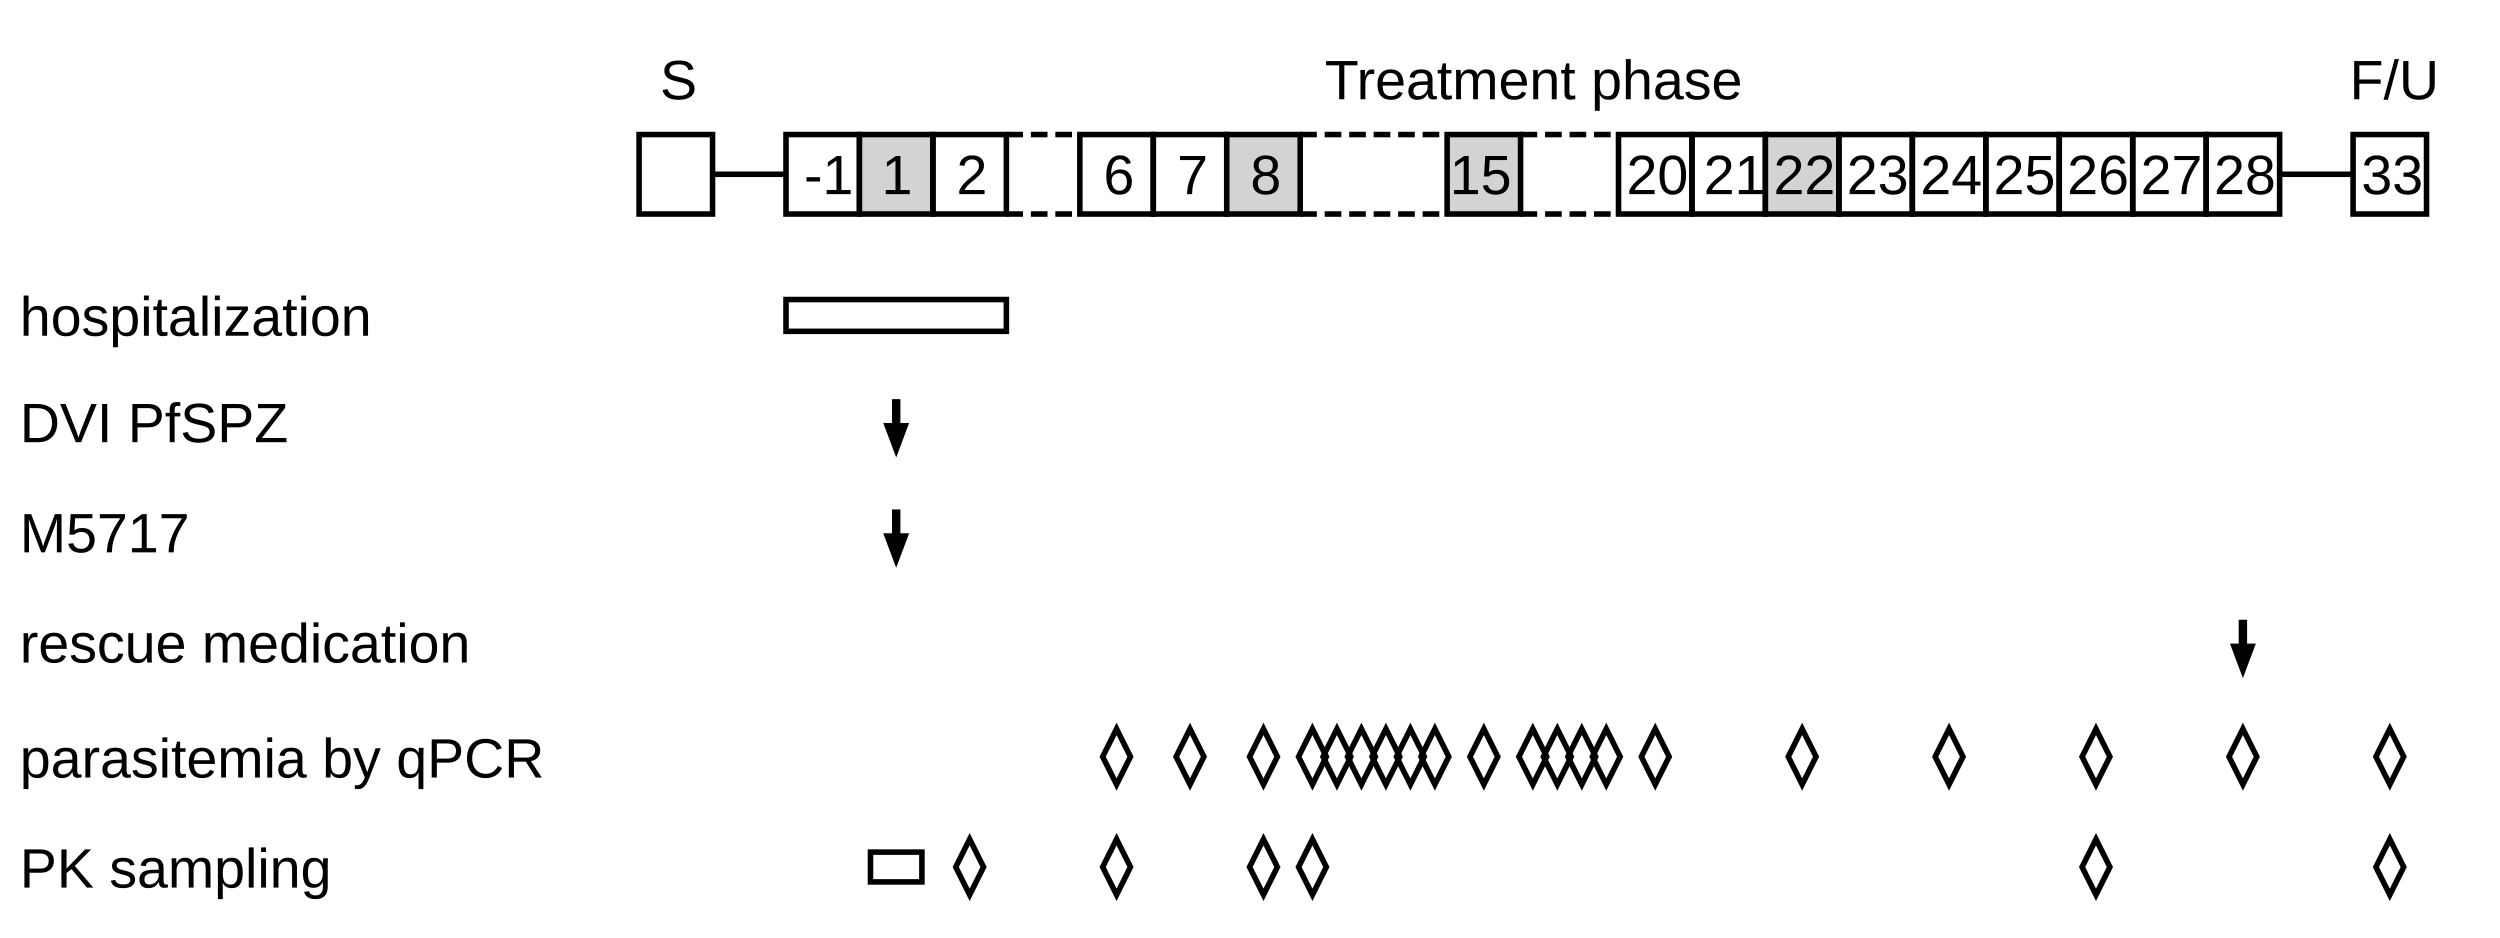
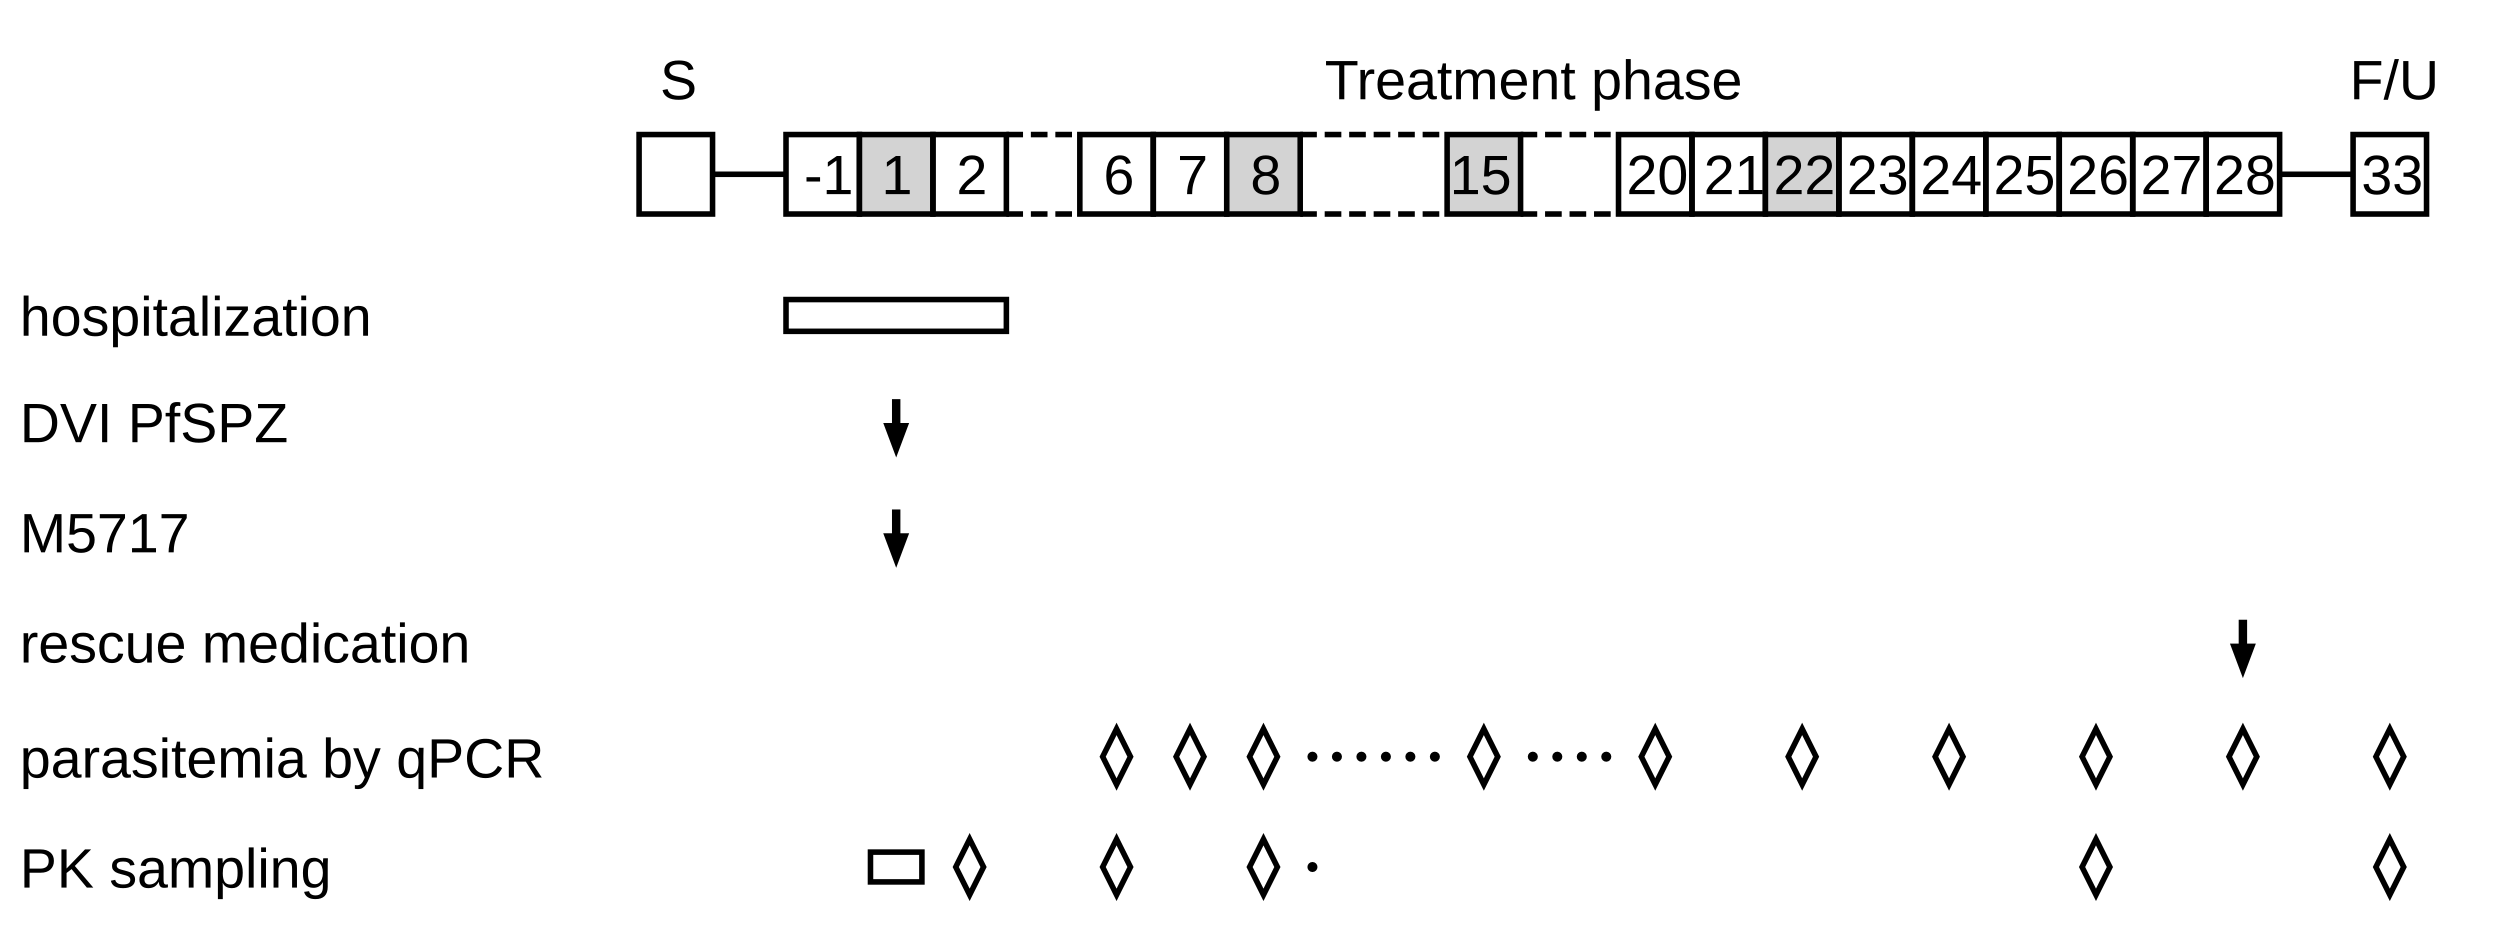
<svg xmlns="http://www.w3.org/2000/svg" width="630.485" height="236.455">
  <style>text {font-family: Arial; font-size: 14px ;}</style>
  <text x="166.449" y="25.032">S</text>
  <text x="334.105" y="25.032">Treatment phase</text>
  <text x="592.559" y="25.032">F/U</text>
  <rect x="161.175" y="33.932" width="18.525" height="20.043" style="stroke:black;  stroke-width:1.4; fill:none;" />
  <text x="170.438" y="48.964" />
  <line x1="179.7" y1="43.953" x2="198.226" y2="43.953" style="stroke:black; stroke-width:1.4; " />
  <rect x="198.226" y="33.932" width="18.525" height="20.043" style="stroke:black;  stroke-width:1.4; fill:none;" />
  <text x="202.771" y="48.964">-1</text>
  <rect x="216.751" y="33.932" width="18.525" height="20.043" style="stroke:black;  stroke-width:0; fill:lightgray;" />
  <rect x="216.751" y="33.932" width="18.525" height="20.043" style="stroke:black;  stroke-width:1.4; fill:none;" />
  <text x="222.322" y="48.964">1</text>
  <rect x="235.276" y="33.932" width="18.525" height="20.043" style="stroke:black;  stroke-width:1.4; fill:none;" />
  <text x="241.22" y="48.964">2</text>
  <line x1="253.802" y1="33.932" x2="259.977" y2="33.932" style="stroke:black; stroke-width:1.4; stroke-dasharray: 4.2 4.2" />
  <line x1="253.802" y1="53.975" x2="259.977" y2="53.975" style="stroke:black; stroke-width:1.4; stroke-dasharray: 4.2 4.2" />
  <text x="256.889" y="48.964" />
  <line x1="259.977" y1="33.932" x2="266.152" y2="33.932" style="stroke:black; stroke-width:1.4; stroke-dasharray: 4.2 4.2" />
  <line x1="259.977" y1="53.975" x2="266.152" y2="53.975" style="stroke:black; stroke-width:1.4; stroke-dasharray: 4.2 4.2" />
  <text x="263.064" y="48.964" />
  <line x1="266.152" y1="33.932" x2="272.327" y2="33.932" style="stroke:black; stroke-width:1.4; stroke-dasharray: 4.2 4.2" />
  <line x1="266.152" y1="53.975" x2="272.327" y2="53.975" style="stroke:black; stroke-width:1.4; stroke-dasharray: 4.2 4.2" />
  <text x="269.24" y="48.964" />
  <rect x="272.327" y="33.932" width="18.525" height="20.043" style="stroke:black;  stroke-width:1.4; fill:none;" />
  <text x="278.281" y="48.964">6</text>
  <rect x="290.853" y="33.932" width="18.525" height="20.043" style="stroke:black;  stroke-width:1.4; fill:none;" />
  <text x="296.872" y="48.964">7</text>
  <rect x="309.378" y="33.932" width="18.525" height="20.043" style="stroke:black;  stroke-width:0; fill:lightgray;" />
  <rect x="309.378" y="33.932" width="18.525" height="20.043" style="stroke:black;  stroke-width:1.4; fill:none;" />
  <text x="315.339" y="48.964">8</text>
  <line x1="327.903" y1="33.932" x2="334.078" y2="33.932" style="stroke:black; stroke-width:1.4; stroke-dasharray: 4.2 4.2" />
  <line x1="327.903" y1="53.975" x2="334.078" y2="53.975" style="stroke:black; stroke-width:1.4; stroke-dasharray: 4.2 4.2" />
  <text x="330.991" y="48.964" />
  <line x1="334.078" y1="33.932" x2="340.254" y2="33.932" style="stroke:black; stroke-width:1.4; stroke-dasharray: 4.2 4.2" />
  <line x1="334.078" y1="53.975" x2="340.254" y2="53.975" style="stroke:black; stroke-width:1.4; stroke-dasharray: 4.2 4.2" />
  <text x="337.166" y="48.964" />
  <line x1="340.254" y1="33.932" x2="346.429" y2="33.932" style="stroke:black; stroke-width:1.4; stroke-dasharray: 4.2 4.2" />
  <line x1="340.254" y1="53.975" x2="346.429" y2="53.975" style="stroke:black; stroke-width:1.4; stroke-dasharray: 4.2 4.2" />
  <text x="343.341" y="48.964" />
  <line x1="346.429" y1="33.932" x2="352.604" y2="33.932" style="stroke:black; stroke-width:1.4; stroke-dasharray: 4.2 4.2" />
  <line x1="346.429" y1="53.975" x2="352.604" y2="53.975" style="stroke:black; stroke-width:1.4; stroke-dasharray: 4.2 4.2" />
  <text x="349.516" y="48.964" />
  <line x1="352.604" y1="33.932" x2="358.779" y2="33.932" style="stroke:black; stroke-width:1.4; stroke-dasharray: 4.2 4.2" />
  <line x1="352.604" y1="53.975" x2="358.779" y2="53.975" style="stroke:black; stroke-width:1.4; stroke-dasharray: 4.2 4.2" />
  <text x="355.691" y="48.964" />
  <line x1="358.779" y1="33.932" x2="364.954" y2="33.932" style="stroke:black; stroke-width:1.4; stroke-dasharray: 4.2 4.2" />
  <line x1="358.779" y1="53.975" x2="364.954" y2="53.975" style="stroke:black; stroke-width:1.4; stroke-dasharray: 4.2 4.2" />
  <text x="361.867" y="48.964" />
  <rect x="364.954" y="33.932" width="18.525" height="20.043" style="stroke:black;  stroke-width:0; fill:lightgray;" />
  <rect x="364.954" y="33.932" width="18.525" height="20.043" style="stroke:black;  stroke-width:1.4; fill:none;" />
  <text x="365.627" y="48.964">15</text>
  <line x1="383.479" y1="33.932" x2="389.655" y2="33.932" style="stroke:black; stroke-width:1.4; stroke-dasharray: 4.2 4.2" />
  <line x1="383.479" y1="53.975" x2="389.655" y2="53.975" style="stroke:black; stroke-width:1.4; stroke-dasharray: 4.2 4.2" />
  <text x="386.567" y="48.964" />
  <line x1="389.655" y1="33.932" x2="395.83" y2="33.932" style="stroke:black; stroke-width:1.4; stroke-dasharray: 4.2 4.2" />
  <line x1="389.655" y1="53.975" x2="395.83" y2="53.975" style="stroke:black; stroke-width:1.4; stroke-dasharray: 4.2 4.2" />
  <text x="392.742" y="48.964" />
  <line x1="395.83" y1="33.932" x2="402.005" y2="33.932" style="stroke:black; stroke-width:1.4; stroke-dasharray: 4.2 4.2" />
  <line x1="395.83" y1="53.975" x2="402.005" y2="53.975" style="stroke:black; stroke-width:1.4; stroke-dasharray: 4.2 4.2" />
  <text x="398.917" y="48.964" />
  <line x1="402.005" y1="33.932" x2="408.18" y2="33.932" style="stroke:black; stroke-width:1.4; stroke-dasharray: 4.2 4.2" />
  <line x1="402.005" y1="53.975" x2="408.18" y2="53.975" style="stroke:black; stroke-width:1.4; stroke-dasharray: 4.2 4.2" />
  <text x="405.092" y="48.964" />
  <rect x="408.18" y="33.932" width="18.525" height="20.043" style="stroke:black;  stroke-width:1.4; fill:none;" />
  <text x="410.197" y="48.964">20</text>
  <rect x="426.705" y="33.932" width="18.525" height="20.043" style="stroke:black;  stroke-width:1.4; fill:none;" />
  <text x="429.672" y="48.964">21</text>
  <rect x="445.231" y="33.932" width="18.525" height="20.043" style="stroke:black;  stroke-width:0; fill:lightgray;" />
  <rect x="445.231" y="33.932" width="18.525" height="20.043" style="stroke:black;  stroke-width:1.4; fill:none;" />
  <text x="447.282" y="48.964">22</text>
  <rect x="463.756" y="33.932" width="18.525" height="20.043" style="stroke:black;  stroke-width:1.4; fill:none;" />
  <text x="465.756" y="48.964">23</text>
  <rect x="482.282" y="33.932" width="18.525" height="20.043" style="stroke:black;  stroke-width:1.4; fill:none;" />
  <text x="484.302" y="48.964">24</text>
  <rect x="500.807" y="33.932" width="18.525" height="20.043" style="stroke:black;  stroke-width:1.4; fill:none;" />
  <text x="502.769" y="48.964">25</text>
  <rect x="519.332" y="33.932" width="18.525" height="20.043" style="stroke:black;  stroke-width:1.4; fill:none;" />
  <text x="521.335" y="48.964">26</text>
  <rect x="537.858" y="33.932" width="18.525" height="20.043" style="stroke:black;  stroke-width:1.4; fill:none;" />
  <text x="539.857" y="48.964">27</text>
  <rect x="556.383" y="33.932" width="18.525" height="20.043" style="stroke:black;  stroke-width:1.4; fill:none;" />
  <text x="558.372" y="48.964">28</text>
  <line x1="574.909" y1="43.953" x2="593.434" y2="43.953" style="stroke:black; stroke-width:1.4; " />
  <rect x="593.434" y="33.932" width="18.525" height="20.043" style="stroke:black;  stroke-width:1.4; fill:none;" />
  <text x="595.522" y="48.964">33</text>
  <text x="5" y="84.673">hospitalization</text>
  <rect x="198.226" y="75.543" width="55.576" height="8.017" style="stroke:black;  stroke-width:1.4; fill:none;" />
  <text x="5" y="111.518">DVI PfSPZ</text>
  <path d="M225.653, 107.373 L225.653, 101.36 L226.374, 101.36 L226.374, 107.373 L228.269, 107.373 L226.014, 113.386 L223.759, 107.373 L225.653, 107.373 Z" style="stroke: black; fill: black; stroke-width:1.4; " />
  <text x="5" y="139.287">M5717</text>
  <path d="M225.653, 135.193 L225.653, 129.18 L226.374, 129.18 L226.374, 135.193 L228.269, 135.193 L226.014, 141.206 L223.759, 135.193 L225.653, 135.193 Z" style="stroke: black; fill: black; stroke-width:1.4; " />
  <text x="5" y="167.088">rescue medication</text>
  <path d="M565.285, 163.014 L565.285, 157.001 L566.007, 157.001 L566.007, 163.014 L567.901, 163.014 L565.646, 169.027 L563.391, 163.014 L565.285, 163.014 Z" style="stroke: black; fill: black; stroke-width:1.4; " />
  <text x="5" y="196.09">parasitemia by qPCR</text>
  <path d="M278.082, 190.835 L281.59, 183.82 L285.097, 190.835 L281.59, 197.85 L278.082, 190.835 Z" style="stroke: black; fill: none; stroke-width:1.4; " />
  <path d="M296.608, 190.835 L300.115, 183.82 L303.623, 190.835 L300.115, 197.85 L296.608, 190.835 Z" style="stroke: black; fill: none; stroke-width:1.4; " />
  <path d="M315.133, 190.835 L318.641, 183.82 L322.148, 190.835 L318.641, 197.85 L315.133, 190.835 Z" style="stroke: black; fill: none; stroke-width:1.4; " />
-   <path d="M327.483, 190.835 L330.991, 183.82 L334.498, 190.835 L330.991, 197.85 L327.483, 190.835 Z" style="stroke: black; fill: none; stroke-width:1.4; " />
-   <path d="M333.658, 190.835 L337.166, 183.82 L340.674, 190.835 L337.166, 197.85 L333.658, 190.835 Z" style="stroke: black; fill: none; stroke-width:1.4; " />
-   <path d="M339.834, 190.835 L343.341, 183.82 L346.849, 190.835 L343.341, 197.85 L339.834, 190.835 Z" style="stroke: black; fill: none; stroke-width:1.4; " />
-   <path d="M346.009, 190.835 L349.516, 183.82 L353.024, 190.835 L349.516, 197.85 L346.009, 190.835 Z" style="stroke: black; fill: none; stroke-width:1.4; " />
-   <path d="M352.184, 190.835 L355.691, 183.82 L359.199, 190.835 L355.691, 197.85 L352.184, 190.835 Z" style="stroke: black; fill: none; stroke-width:1.4; " />
-   <path d="M358.359, 190.835 L361.867, 183.82 L365.374, 190.835 L361.867, 197.85 L358.359, 190.835 Z" style="stroke: black; fill: none; stroke-width:1.4; " />
+   <circle cx="330.991" cy="190.835" r="0.668" style="stroke:black;  stroke-width:1.2; fill:black;" />
+   <circle cx="337.166" cy="190.835" r="0.668" style="stroke:black;  stroke-width:1.2; fill:black;" />
+   <circle cx="343.341" cy="190.835" r="0.668" style="stroke:black;  stroke-width:1.2; fill:black;" />
+   <circle cx="349.516" cy="190.835" r="0.668" style="stroke:black;  stroke-width:1.2; fill:black;" />
+   <circle cx="355.691" cy="190.835" r="0.668" style="stroke:black;  stroke-width:1.2; fill:black;" />
+   <circle cx="361.867" cy="190.835" r="0.668" style="stroke:black;  stroke-width:1.2; fill:black;" />
  <path d="M370.709, 190.835 L374.217, 183.82 L377.724, 190.835 L374.217, 197.85 L370.709, 190.835 Z" style="stroke: black; fill: none; stroke-width:1.4; " />
-   <path d="M383.06, 190.835 L386.567, 183.82 L390.075, 190.835 L386.567, 197.85 L383.06, 190.835 Z" style="stroke: black; fill: none; stroke-width:1.4; " />
-   <path d="M389.235, 190.835 L392.742, 183.82 L396.25, 190.835 L392.742, 197.85 L389.235, 190.835 Z" style="stroke: black; fill: none; stroke-width:1.4; " />
-   <path d="M395.41, 190.835 L398.917, 183.82 L402.425, 190.835 L398.917, 197.85 L395.41, 190.835 Z" style="stroke: black; fill: none; stroke-width:1.4; " />
-   <path d="M401.585, 190.835 L405.092, 183.82 L408.6, 190.835 L405.092, 197.85 L401.585, 190.835 Z" style="stroke: black; fill: none; stroke-width:1.4; " />
+   <circle cx="386.567" cy="190.835" r="0.668" style="stroke:black;  stroke-width:1.2; fill:black;" />
+   <circle cx="392.742" cy="190.835" r="0.668" style="stroke:black;  stroke-width:1.2; fill:black;" />
+   <circle cx="398.917" cy="190.835" r="0.668" style="stroke:black;  stroke-width:1.2; fill:black;" />
+   <circle cx="405.092" cy="190.835" r="0.668" style="stroke:black;  stroke-width:1.2; fill:black;" />
  <path d="M413.935, 190.835 L417.443, 183.82 L420.95, 190.835 L417.443, 197.85 L413.935, 190.835 Z" style="stroke: black; fill: none; stroke-width:1.4; " />
  <path d="M450.986, 190.835 L454.493, 183.82 L458.001, 190.835 L454.493, 197.85 L450.986, 190.835 Z" style="stroke: black; fill: none; stroke-width:1.4; " />
  <path d="M488.037, 190.835 L491.544, 183.82 L495.052, 190.835 L491.544, 197.85 L488.037, 190.835 Z" style="stroke: black; fill: none; stroke-width:1.4; " />
  <path d="M525.088, 190.835 L528.595, 183.82 L532.103, 190.835 L528.595, 197.85 L525.088, 190.835 Z" style="stroke: black; fill: none; stroke-width:1.4; " />
  <path d="M562.138, 190.835 L565.646, 183.82 L569.153, 190.835 L565.646, 197.85 L562.138, 190.835 Z" style="stroke: black; fill: none; stroke-width:1.4; " />
  <path d="M599.189, 190.835 L602.697, 183.82 L606.204, 190.835 L602.697, 197.85 L599.189, 190.835 Z" style="stroke: black; fill: none; stroke-width:1.4; " />
  <text x="5" y="223.843">PK sampling</text>
  <path d="M219.53, 222.414 L219.53, 214.898 L232.498, 214.898 L232.498, 222.414 L219.53, 222.414 Z" style="stroke: black; fill: none; stroke-width:1.4; " />
  <path d="M241.032, 218.656 L244.539, 211.641 L248.047, 218.656 L244.539, 225.671 L241.032, 218.656 Z" style="stroke: black; fill: none; stroke-width:1.4; " />
  <path d="M278.082, 218.656 L281.59, 211.641 L285.097, 218.656 L281.59, 225.671 L278.082, 218.656 Z" style="stroke: black; fill: none; stroke-width:1.4; " />
  <path d="M315.133, 218.656 L318.641, 211.641 L322.148, 218.656 L318.641, 225.671 L315.133, 218.656 Z" style="stroke: black; fill: none; stroke-width:1.4; " />
-   <path d="M327.483, 218.656 L330.991, 211.641 L334.498, 218.656 L330.991, 225.671 L327.483, 218.656 Z" style="stroke: black; fill: none; stroke-width:1.4; " />
+   <circle cx="330.991" cy="218.656" r="0.668" style="stroke:black;  stroke-width:1.2; fill:black;" />
  <path d="M525.088, 218.656 L528.595, 211.641 L532.103, 218.656 L528.595, 225.671 L525.088, 218.656 Z" style="stroke: black; fill: none; stroke-width:1.4; " />
  <path d="M599.189, 218.656 L602.697, 211.641 L606.204, 218.656 L602.697, 225.671 L599.189, 218.656 Z" style="stroke: black; fill: none; stroke-width:1.4; " />
</svg>
